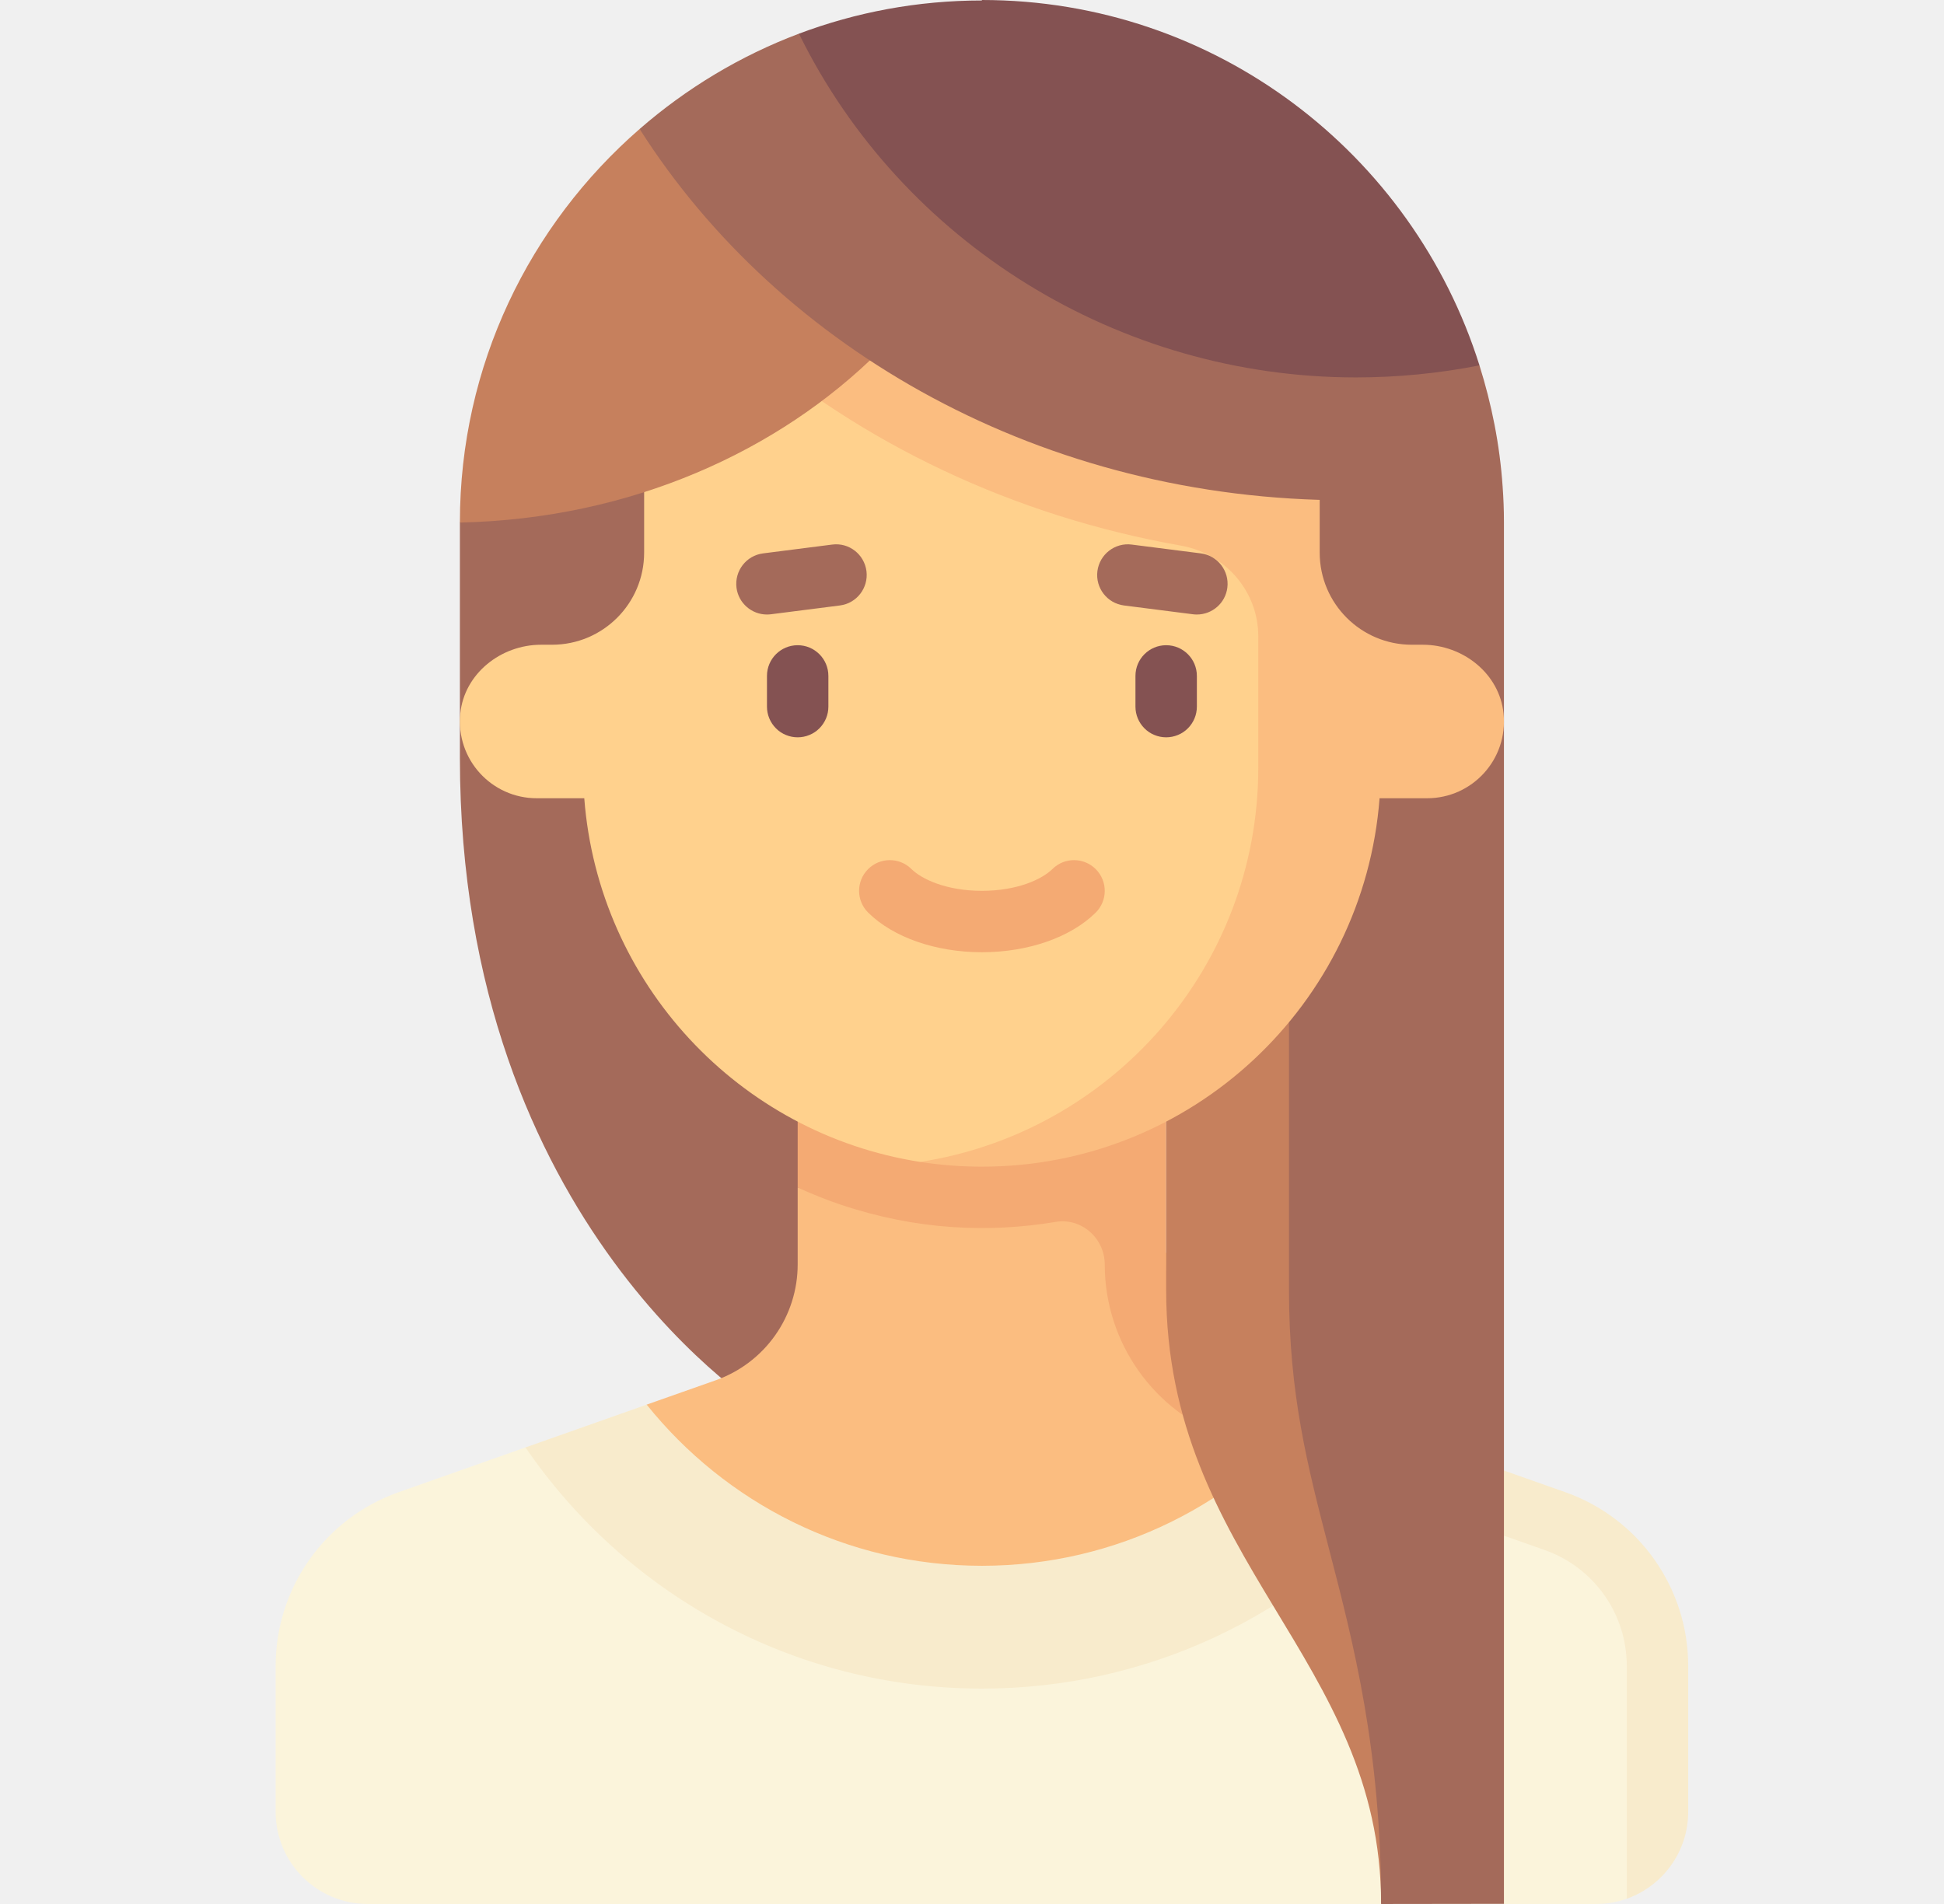
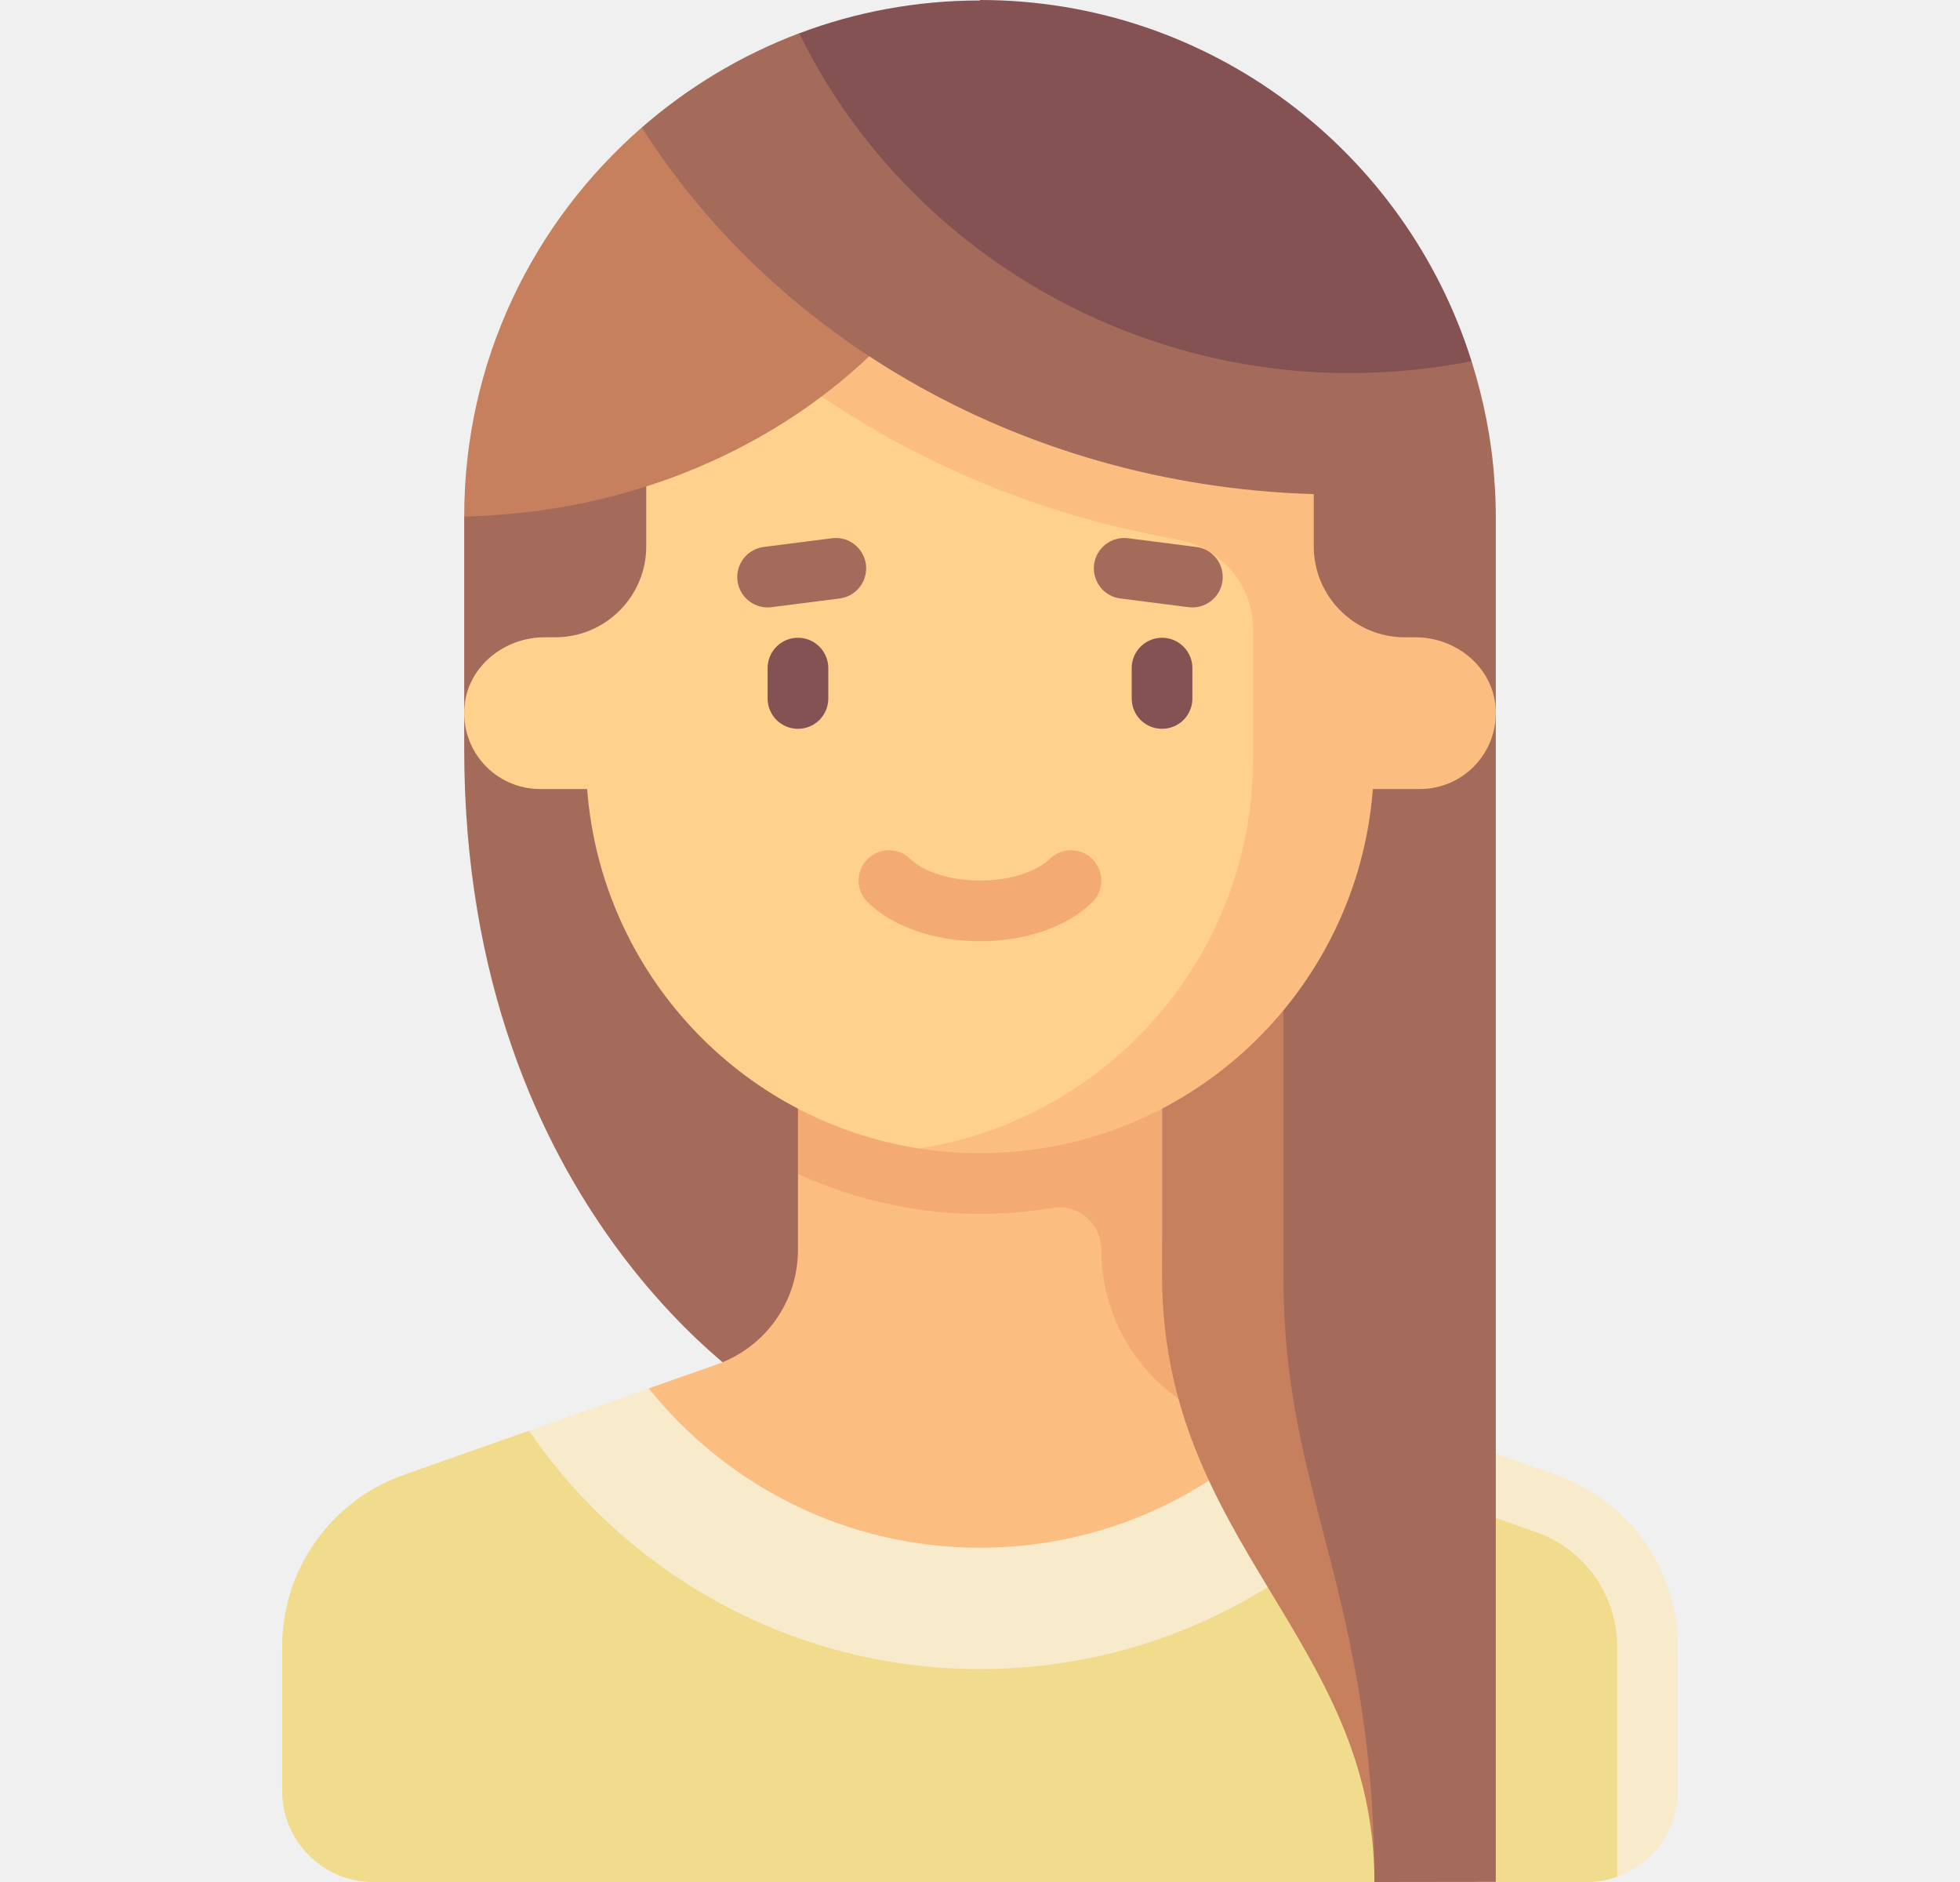
- <svg xmlns="http://www.w3.org/2000/svg" width="49" height="48" viewBox="0 0 49 48" fill="none">
-   <g clip-path="url(#clip0_489_1503)">
-     <path d="M24.75 4.069L11.592 13.17V19.104C11.592 30.96 19.332 35.604 19.332 35.604H24.75V4.069Z" fill="#A46A5A" />
-     <path d="M28.576 29.99L20.106 29.939V31.878C20.106 32.518 19.907 33.143 19.537 33.666C19.167 34.189 18.644 34.584 18.04 34.797L16.299 35.411L16.196 40.659H34.025L28.576 29.99Z" fill="#FBBD80" />
-     <path d="M29.394 31.878V27.09H20.106V29.939C20.462 30.099 20.825 30.248 21.199 30.373C23.096 31.008 24.914 31.087 26.611 30.804C27.261 30.695 27.846 31.219 27.846 31.878C27.846 33.847 29.088 35.602 30.945 36.257L31.46 34.797C30.856 34.584 30.333 34.189 29.963 33.666C29.593 33.143 29.394 32.518 29.394 31.878Z" fill="#F4AA73" />
-     <path d="M38.698 38.135L34.44 36.913L25.685 41.392L13.244 36.49L10.047 37.619C8.19 38.274 6.948 40.029 6.948 41.998V45.678C6.948 46.961 7.988 48 9.27 48H40.23C40.502 48 40.762 47.954 41.004 47.868L41.796 46.406V42.166C41.796 40.197 40.555 38.79 38.698 38.135Z" fill="#FBF4DB" />
-     <path d="M39.454 37.618L33.201 35.411C31.215 37.886 28.17 39.474 24.75 39.474C21.331 39.474 18.286 37.886 16.3 35.411L13.245 36.49C15.754 40.159 19.97 42.57 24.75 42.57C28.945 42.57 32.705 40.714 35.259 37.779L38.938 39.078C39.542 39.291 40.066 39.687 40.435 40.209C40.806 40.732 41.004 41.357 41.004 41.998V47.868C41.904 47.548 42.552 46.688 42.552 45.678V41.998C42.552 40.029 41.311 38.274 39.454 37.618Z" fill="#F8EBCC" />
-     <path d="M29.394 22.028V32.52C29.394 39.355 34.812 41.808 34.812 48L35.621 46.605V22.028H29.394Z" fill="#C6805D" />
-     <path d="M37.875 12.269L32.49 11.61V32.52C32.49 35.159 32.959 36.969 33.503 39.065C34.117 41.433 34.812 44.117 34.812 48L34.909 48L37.908 47.996V13.158C37.908 12.856 37.897 12.566 37.875 12.269Z" fill="#A46A5A" />
-     <path d="M16.236 8.514V13.932C16.236 15.214 15.197 16.254 13.914 16.254H13.638C12.626 16.254 11.703 16.982 11.602 17.989C11.486 19.147 12.393 20.124 13.527 20.124H14.727C15.084 24.799 18.628 28.582 23.193 29.292C23.193 29.292 33.178 29.339 33.178 19.554V8.514H16.236Z" fill="#FFD18D" />
-     <path d="M35.863 16.254H35.586C34.304 16.254 33.264 15.214 33.264 13.932V8.514H18.645C21.712 11.196 25.579 13.016 29.76 13.754C30.884 13.953 31.716 14.904 31.716 16.044V19.35C31.716 24.381 28.016 28.548 23.193 29.292C23.701 29.371 24.221 29.412 24.75 29.412C30.046 29.412 34.377 25.318 34.773 20.124H35.973C37.108 20.124 38.014 19.147 37.898 17.989C37.797 16.982 36.875 16.254 35.863 16.254Z" fill="#FBBD80" />
-     <path d="M24.75 24.006C23.589 24.006 22.518 23.634 21.885 23.009C21.58 22.709 21.577 22.219 21.877 21.915C22.177 21.61 22.669 21.607 22.972 21.907C23.229 22.162 23.85 22.458 24.75 22.458C25.65 22.458 26.271 22.162 26.529 21.907C26.832 21.607 27.323 21.61 27.623 21.915C27.923 22.219 27.92 22.709 27.616 23.009C26.983 23.634 25.911 24.006 24.75 24.006Z" fill="#F4AA73" />
-     <path d="M20.106 18.588C20.004 18.588 19.904 18.568 19.81 18.529C19.716 18.491 19.631 18.434 19.559 18.362C19.487 18.29 19.43 18.204 19.391 18.111C19.352 18.017 19.332 17.916 19.332 17.814V17.04C19.332 16.613 19.678 16.266 20.106 16.266C20.534 16.266 20.88 16.613 20.88 17.04V17.814C20.88 17.916 20.86 18.017 20.821 18.111C20.782 18.204 20.725 18.29 20.653 18.362C20.581 18.434 20.496 18.491 20.402 18.529C20.308 18.568 20.208 18.588 20.106 18.588ZM29.394 18.588C29.292 18.588 29.192 18.568 29.098 18.529C29.004 18.491 28.919 18.434 28.847 18.362C28.775 18.29 28.718 18.204 28.679 18.111C28.64 18.017 28.62 17.916 28.62 17.814V17.04C28.62 16.613 28.966 16.266 29.394 16.266C29.822 16.266 30.168 16.613 30.168 17.04V17.814C30.168 17.916 30.148 18.017 30.109 18.111C30.07 18.204 30.013 18.29 29.941 18.362C29.869 18.434 29.784 18.491 29.69 18.529C29.596 18.568 29.496 18.588 29.394 18.588Z" fill="#845252" />
-     <path d="M19.331 15.492C18.948 15.492 18.614 15.207 18.564 14.817C18.511 14.393 18.81 14.005 19.234 13.951L20.973 13.729C21.401 13.672 21.785 13.975 21.84 14.398C21.893 14.822 21.594 15.21 21.17 15.264L19.431 15.486C19.398 15.49 19.365 15.492 19.331 15.492ZM30.169 15.492C30.136 15.492 30.103 15.491 30.07 15.486L28.331 15.264C27.907 15.21 27.607 14.822 27.661 14.398C27.715 13.975 28.105 13.673 28.527 13.729L30.267 13.951C30.691 14.005 30.99 14.393 30.936 14.817C30.886 15.207 30.553 15.492 30.169 15.492Z" fill="#A46A5A" />
-     <path d="M11.592 13.17V13.174C15.917 13.078 19.64 11.367 22.163 8.856L16.122 3.252C13.351 5.664 11.592 9.208 11.592 13.17Z" fill="#C6805D" />
-     <path d="M37.291 9.212L20.138 0.849C18.654 1.408 17.297 2.229 16.122 3.252C19.677 8.843 26.324 12.612 33.948 12.612C35.264 12.611 36.578 12.496 37.875 12.269C37.804 11.211 37.597 10.187 37.291 9.212Z" fill="#A46A5A" />
-     <path d="M34.178 9.515C35.222 9.515 36.279 9.412 37.291 9.211C35.615 3.877 30.639 0 24.75 0V0.012C23.126 0.012 21.573 0.309 20.138 0.849C22.729 6.121 28.196 9.515 34.178 9.515Z" fill="#845252" />
+ <svg xmlns="http://www.w3.org/2000/svg" width="25" height="24" viewBox="0 0 25 24" fill="none">
+   <g clip-path="url(#clip0_2078_5808)">
+     <path d="M12.5 2.035L5.921 6.585V9.552C5.921 15.48 9.791 17.802 9.791 17.802H12.5V2.035Z" fill="#A46A5A" />
+     <path d="M14.413 14.995L10.178 14.97V15.939C10.178 16.259 10.079 16.572 9.894 16.833C9.709 17.095 9.447 17.292 9.145 17.399L8.275 17.706L8.223 20.33H17.137L14.413 14.995Z" fill="#FBBD80" />
+     <path d="M14.822 15.939V13.545H10.178V14.97C10.356 15.05 10.537 15.124 10.724 15.187C11.673 15.504 12.582 15.544 13.43 15.402C13.755 15.348 14.048 15.61 14.048 15.939C14.048 16.924 14.669 17.801 15.597 18.129L15.855 17.399C15.553 17.292 15.291 17.094 15.106 16.833C14.921 16.572 14.822 16.259 14.822 15.939Z" fill="#F4AA73" />
+     <path d="M19.474 19.067L17.345 18.456L12.967 20.696L6.747 18.245L5.148 18.809C4.22 19.137 3.599 20.015 3.599 20.999V22.839C3.599 23.48 4.119 24 4.76 24H20.24C20.376 24 20.506 23.977 20.627 23.934L21.023 23.203V21.083C21.023 20.099 20.402 19.395 19.474 19.067Z" fill="#F1DB8C" />
+     <path d="M19.852 18.809L16.725 17.706C15.732 18.943 14.21 19.737 12.5 19.737C10.79 19.737 9.268 18.943 8.275 17.706L6.747 18.245C8.002 20.079 10.11 21.285 12.5 21.285C14.598 21.285 16.477 20.357 17.754 18.89L19.594 19.539C19.896 19.645 20.157 19.843 20.343 20.105C20.527 20.366 20.627 20.678 20.627 20.999V23.934C21.077 23.774 21.401 23.344 21.401 22.839V20.999C21.401 20.014 20.78 19.137 19.852 18.809Z" fill="#F8EBCC" />
+     <path d="M14.822 11.014V16.26C14.822 19.677 17.531 20.904 17.531 24L17.936 23.303V11.014H14.822Z" fill="#C6805D" />
+     <path d="M19.062 6.135L16.37 5.805V16.26C16.37 17.579 16.605 18.485 16.876 19.533C17.183 20.717 17.531 22.059 17.531 24L17.579 24L19.079 23.998V6.579C19.079 6.428 19.073 6.283 19.062 6.135Z" fill="#A46A5A" />
+     <path d="M8.243 4.257V6.966C8.243 7.607 7.723 8.127 7.082 8.127H6.944C6.438 8.127 5.976 8.491 5.926 8.994C5.868 9.574 6.321 10.062 6.889 10.062H7.489C7.667 12.399 9.439 14.291 11.722 14.646C11.722 14.646 16.714 14.669 16.714 9.777V4.257H8.243Z" fill="#FFD18D" />
+     <path d="M18.056 8.127H17.918C17.277 8.127 16.757 7.607 16.757 6.966V4.257H9.448C10.981 5.598 12.914 6.508 15.005 6.877C15.567 6.976 15.983 7.452 15.983 8.022V9.675C15.983 12.19 14.133 14.274 11.722 14.646C11.975 14.685 12.235 14.706 12.5 14.706C15.148 14.706 17.313 12.659 17.511 10.062H18.111C18.679 10.062 19.132 9.574 19.074 8.994C19.023 8.491 18.562 8.127 18.056 8.127Z" fill="#FBBD80" />
+     <path d="M12.5 12.003C11.919 12.003 11.383 11.817 11.067 11.505C10.915 11.355 10.913 11.11 11.063 10.958C11.213 10.805 11.459 10.804 11.611 10.954C11.739 11.081 12.05 11.229 12.5 11.229C12.95 11.229 13.26 11.081 13.389 10.954C13.541 10.804 13.786 10.805 13.936 10.958C14.086 11.11 14.085 11.355 13.932 11.505C13.616 11.817 13.08 12.003 12.5 12.003Z" fill="#F4AA73" />
+     <path d="M10.178 9.294C10.127 9.294 10.077 9.284 10.03 9.265C9.983 9.245 9.94 9.217 9.904 9.181C9.868 9.145 9.84 9.102 9.82 9.055C9.801 9.008 9.791 8.958 9.791 8.907V8.52C9.791 8.307 9.964 8.133 10.178 8.133C10.392 8.133 10.565 8.307 10.565 8.52V8.907C10.565 8.958 10.555 9.008 10.536 9.055C10.516 9.102 10.488 9.145 10.452 9.181C10.416 9.217 10.373 9.245 10.326 9.265C10.279 9.284 10.229 9.294 10.178 9.294ZM14.822 9.294C14.771 9.294 14.721 9.284 14.674 9.265C14.627 9.245 14.584 9.217 14.548 9.181C14.512 9.145 14.484 9.102 14.464 9.055C14.445 9.008 14.435 8.958 14.435 8.907V8.52C14.435 8.307 14.608 8.133 14.822 8.133C15.036 8.133 15.209 8.307 15.209 8.52V8.907C15.209 8.958 15.199 9.008 15.18 9.055C15.16 9.102 15.132 9.145 15.096 9.181C15.06 9.217 15.017 9.245 14.97 9.265C14.923 9.284 14.873 9.294 14.822 9.294Z" fill="#845252" />
+     <path d="M9.791 7.746C9.599 7.746 9.432 7.603 9.407 7.408C9.38 7.196 9.53 7.002 9.742 6.975L10.611 6.864C10.825 6.836 11.017 6.987 11.045 7.199C11.071 7.411 10.922 7.605 10.71 7.632L9.84 7.743C9.824 7.745 9.807 7.746 9.791 7.746ZM15.209 7.746C15.193 7.746 15.177 7.745 15.16 7.743L14.29 7.632C14.078 7.605 13.929 7.411 13.955 7.199C13.983 6.987 14.177 6.836 14.389 6.864L15.258 6.975C15.47 7.002 15.62 7.196 15.593 7.408C15.568 7.603 15.401 7.746 15.209 7.746Z" fill="#A46A5A" />
+     <path d="M5.921 6.585V6.587C8.083 6.539 9.945 5.683 11.206 4.428L8.186 1.626C6.801 2.832 5.921 4.604 5.921 6.585Z" fill="#C6805D" />
+     <path d="M18.77 4.606L10.194 0.424C9.452 0.704 8.774 1.114 8.186 1.626C9.964 4.421 13.287 6.306 17.099 6.306C17.757 6.305 18.414 6.248 19.062 6.134C19.027 5.605 18.923 5.093 18.77 4.606Z" fill="#A46A5A" />
+     <path d="M17.214 4.758C17.736 4.758 18.264 4.706 18.77 4.606C17.932 1.939 15.444 0 12.5 0V0.006C11.688 0.006 10.911 0.154 10.194 0.425C11.489 3.06 14.223 4.758 17.214 4.758Z" fill="#845252" />
  </g>
  <defs>
-     <clipPath id="clip0_489_1503">
-       <rect width="48" height="48" fill="white" transform="translate(0.75)" />
+     <clipPath id="clip0_2078_5808">
+       <rect width="24" height="24" fill="white" transform="translate(0.5)" />
    </clipPath>
  </defs>
</svg>
